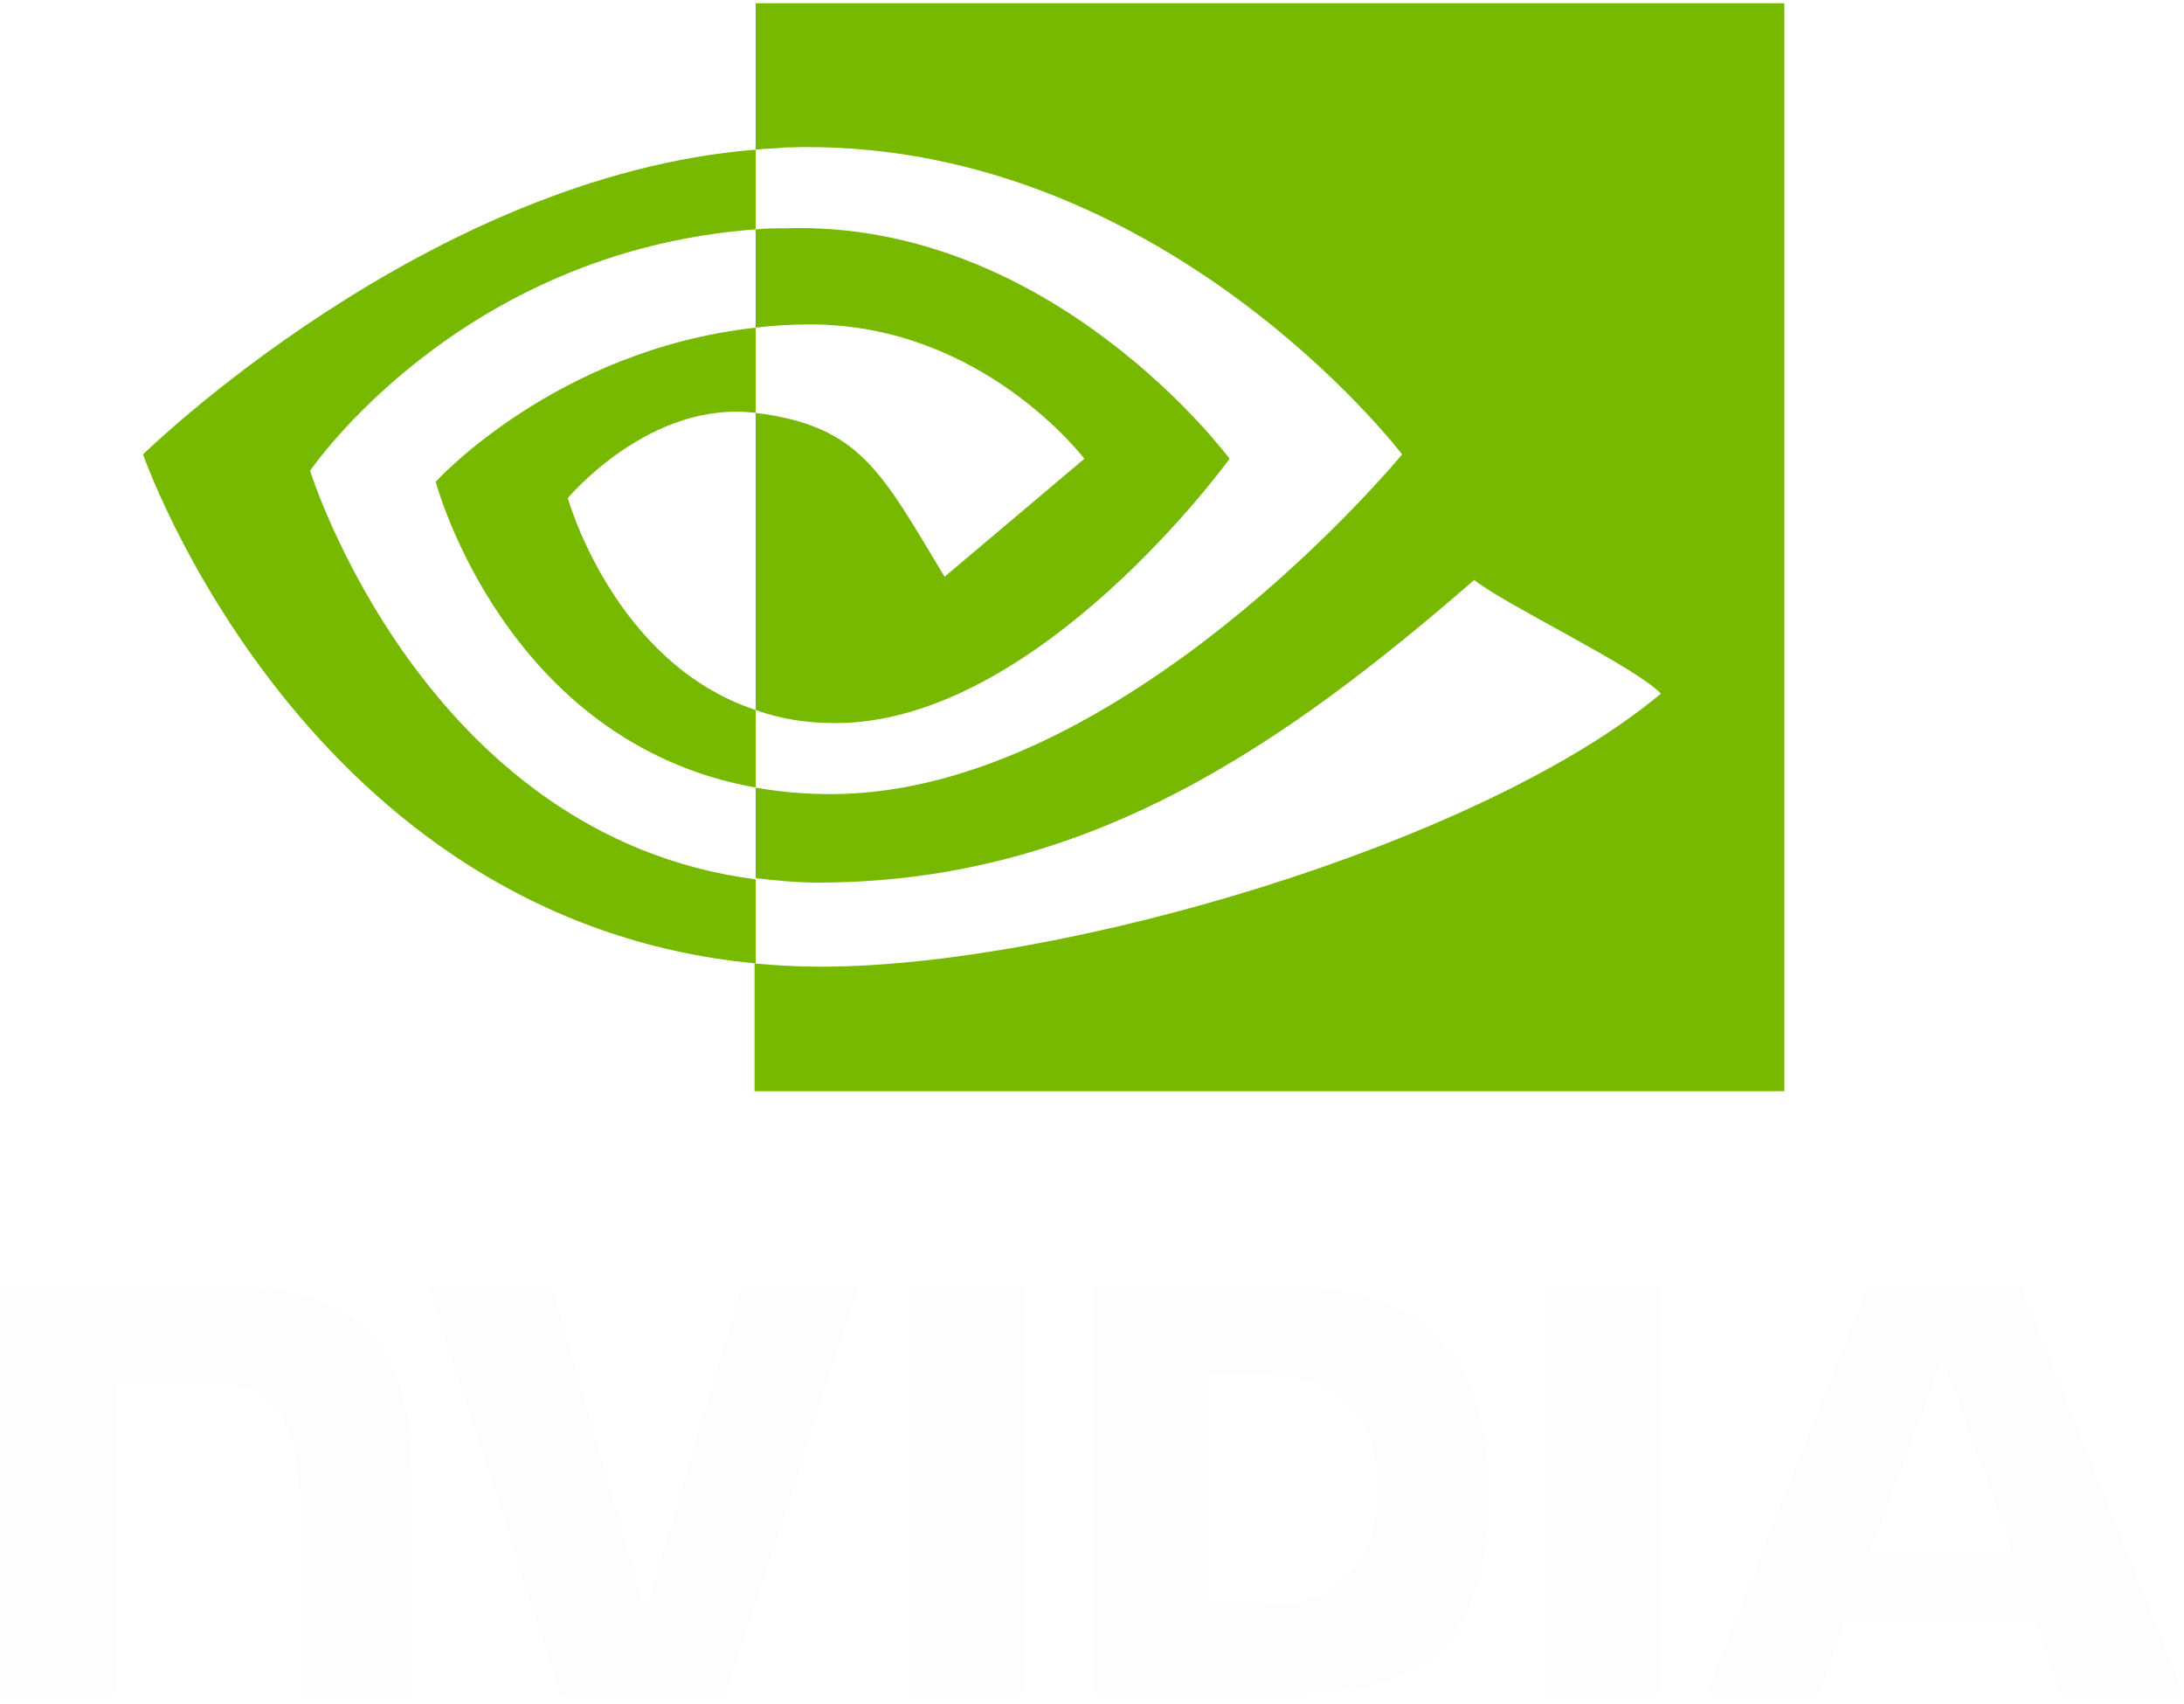
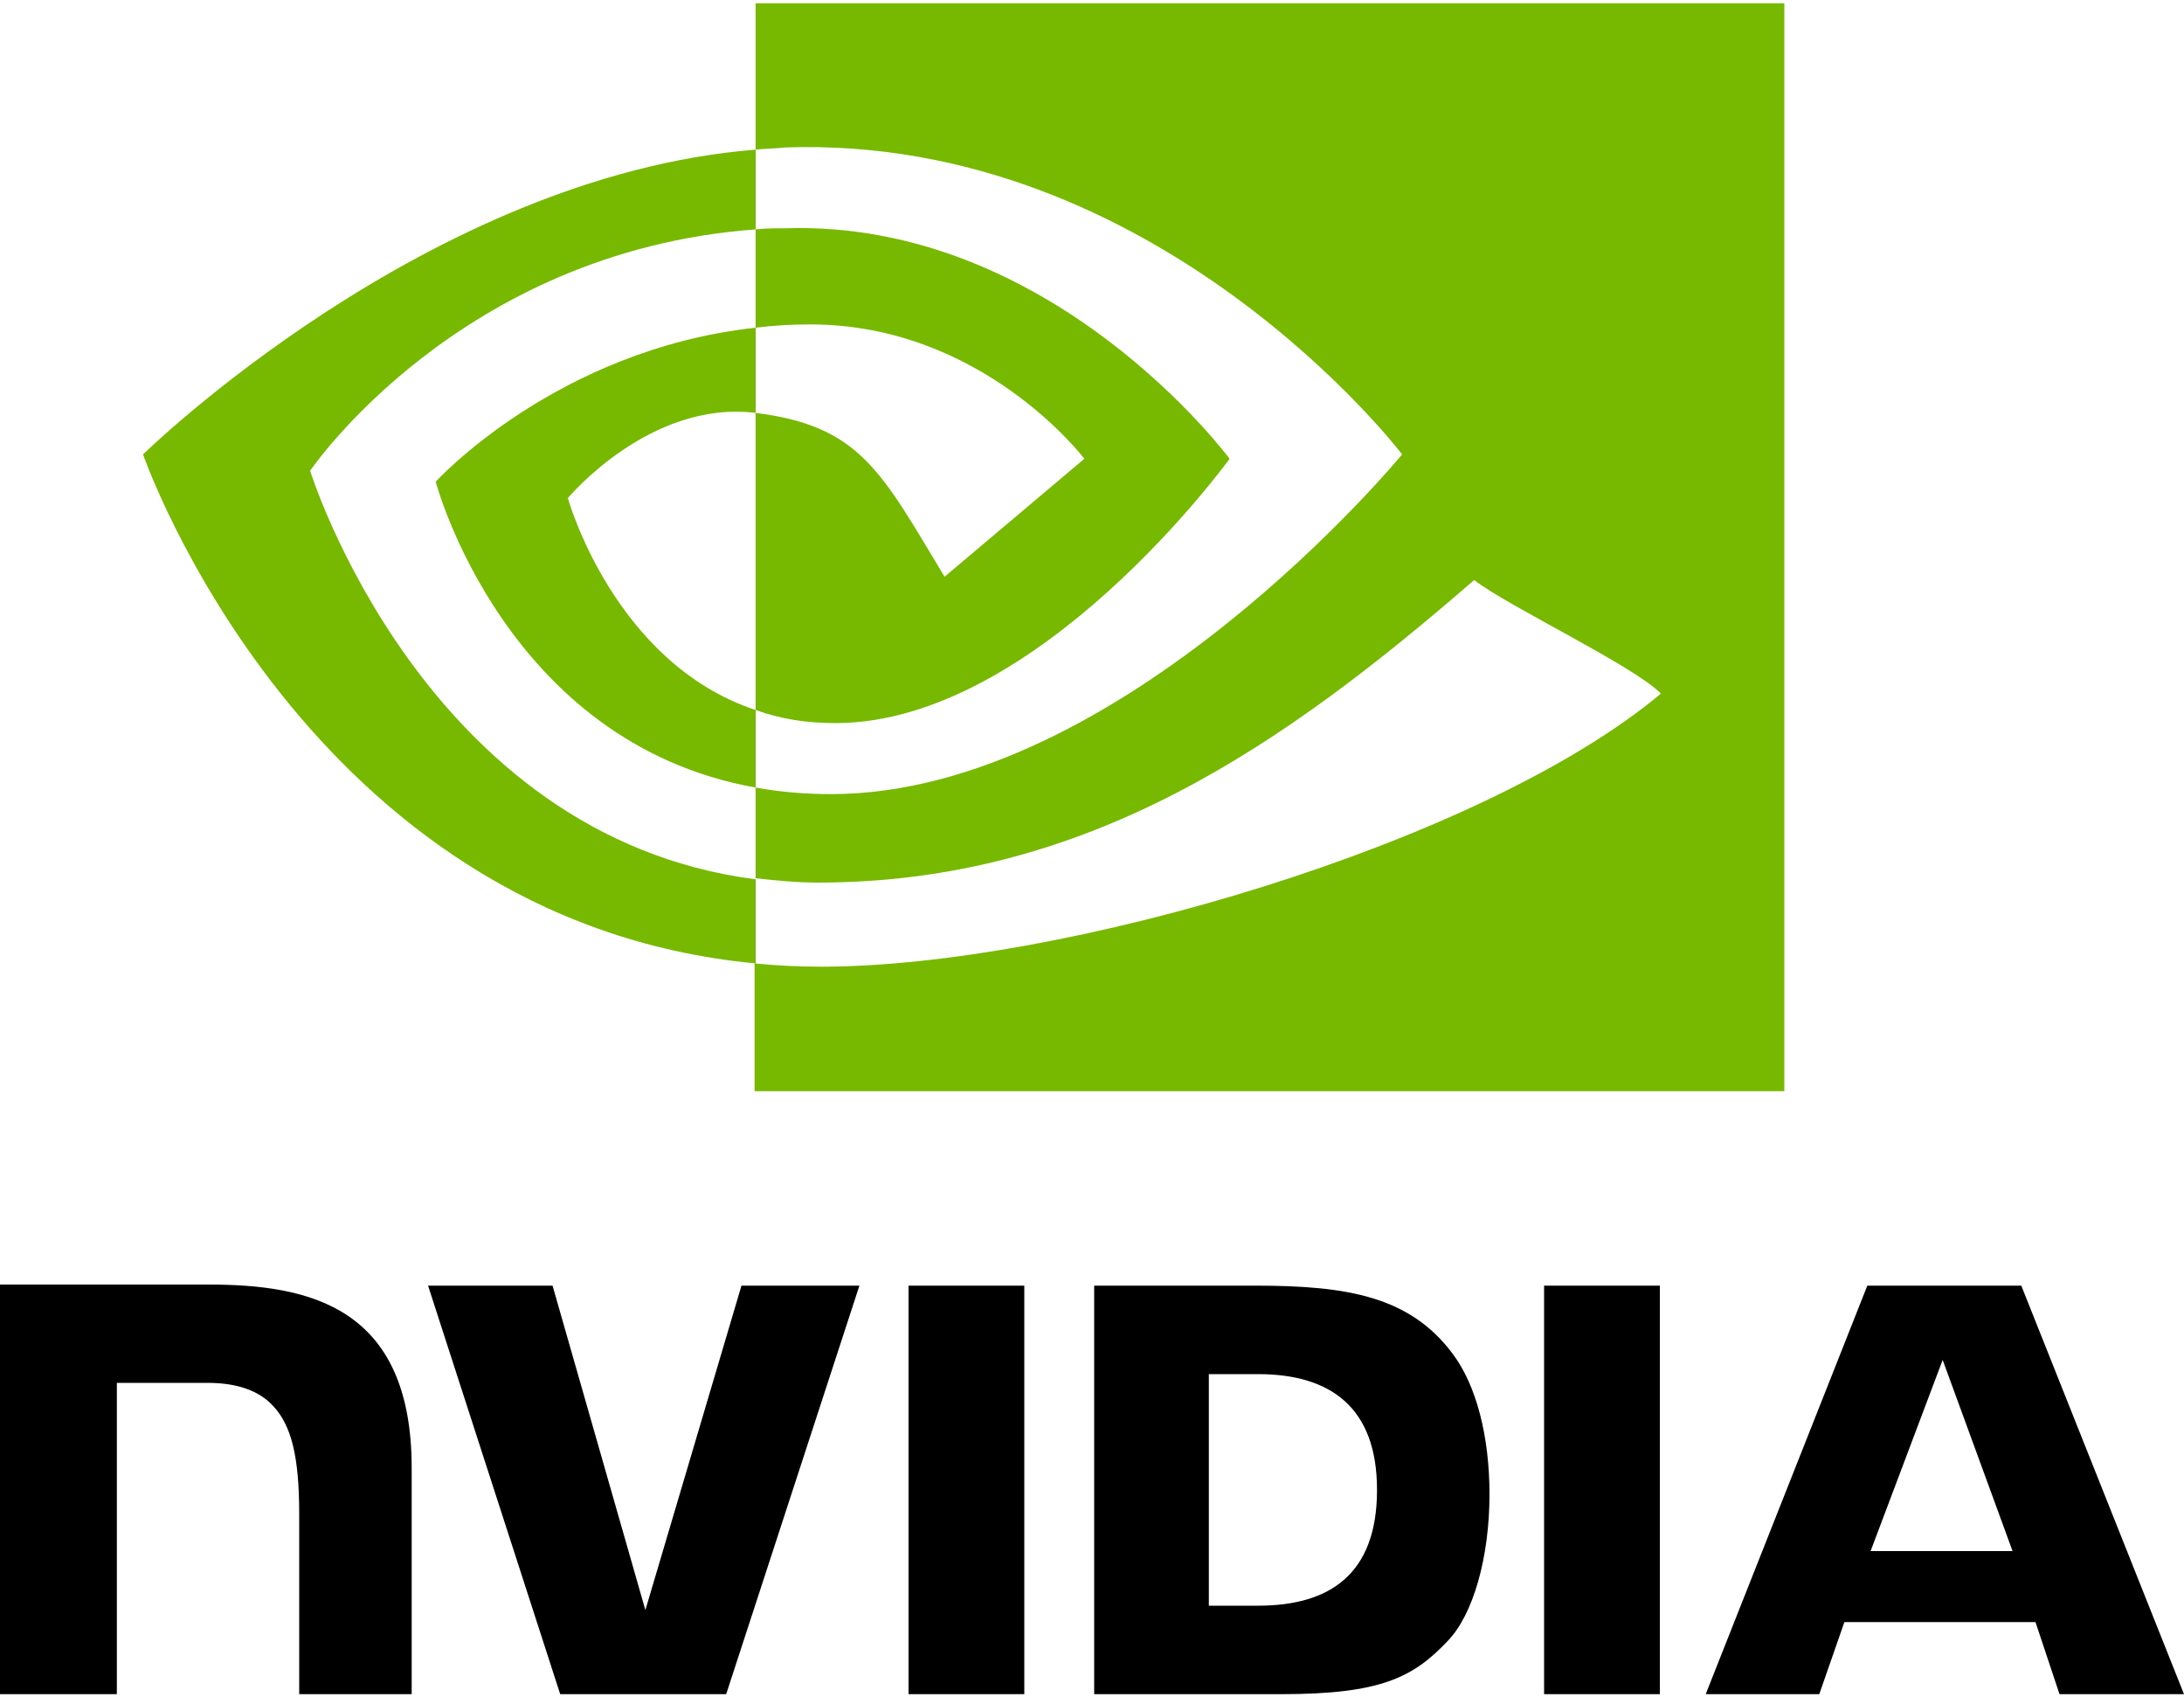
<svg xmlns="http://www.w3.org/2000/svg" version="1.1" id="Layer_1" x="0px" y="0px" viewBox="0 0 200 156" style="enable-background:new 0 0 200 156;" xml:space="preserve">
  <style type="text/css">
- 	.st0{fill-rule:evenodd;clip-rule:evenodd;fill:#FDFDFD;}
+ 	.st0{fill-rule:evenodd;clip-rule:evenodd;}
	.st1{fill-rule:evenodd;clip-rule:evenodd;fill:#76B900;}
</style>
  <g>
-     <path class="st0" d="M83.2,117.7l0,37.4h10.6v-37.4L83.2,117.7L83.2,117.7z M0,117.6v37.5h10.7v-28.5l8.3,0c2.7,0,4.7,0.7,6,2.1   c1.7,1.8,2.4,4.7,2.4,9.9v16.5h10.3v-20.7c0-14.8-9.4-16.8-18.6-16.8L0,117.6L0,117.6z M100.2,117.7v37.4h17.1   c9.1,0,12.1-1.5,15.3-4.9c2.3-2.4,3.8-7.6,3.8-13.4c0-5.3-1.2-10-3.4-12.9c-3.9-5.2-9.6-6.2-18-6.2L100.2,117.7L100.2,117.7z    M110.7,125.8h4.5c6.6,0,10.9,3,10.9,10.6c0,7.7-4.3,10.6-10.9,10.6h-4.5V125.8L110.7,125.8z M67.9,117.7l-8.8,29.7l-8.5-29.7   l-11.4,0l12.1,37.4h15.2l12.2-37.4L67.9,117.7L67.9,117.7z M141.4,155.1h10.6v-37.4l-10.6,0L141.4,155.1z M171,117.7l-14.8,37.4   h10.4l2.3-6.6h17.5l2.2,6.6H200l-14.9-37.4L171,117.7L171,117.7z M177.9,124.5l6.4,17.5h-13L177.9,124.5L177.9,124.5z" />
-     <path class="st1" d="M69.2,30v-9c0.9-0.1,1.8-0.1,2.7-0.1C96.4,20.1,112.6,42,112.6,42S95.1,66.2,76.5,66.2c-2.7,0-5.1-0.4-7.3-1.2   V37.8c9.6,1.2,11.5,5.4,17.3,15L99.3,42c0,0-9.3-12.3-25.1-12.3C72.4,29.7,70.8,29.8,69.2,30z M69.2,0.3v13.4   c0.9-0.1,1.8-0.1,2.7-0.2c34.2-1.2,56.5,28.1,56.5,28.1s-25.6,31.1-52.3,31.1c-2.4,0-4.7-0.2-6.9-0.6v8.3c1.8,0.2,3.7,0.4,5.7,0.4   c24.8,0,42.8-12.7,60.1-27.7c2.9,2.3,14.7,7.9,17.1,10.4c-16.5,13.8-55,25-76.9,25c-2,0-4.1-0.1-6.1-0.3v11.7h94.3V0.3L69.2,0.3   L69.2,0.3z M69.2,65v7.1c-23-4.1-29.3-28-29.3-28S50.9,32,69.2,30v7.8c0,0,0,0,0,0C59.5,36.6,52,45.6,52,45.6S56.2,60.7,69.2,65z    M28.4,43.1c0,0,13.6-20.1,40.8-22.1v-7.3c-30.1,2.4-56.1,27.9-56.1,27.9s14.8,42.7,56.1,46.6v-7.7C38.8,76.6,28.4,43.1,28.4,43.1z   " />
+     <path class="st0" d="M83.2,117.7v37.4h10.6v-37.4L83.2,117.7L83.2,117.7z M0,117.6v37.5h10.7v-28.5H19c2.7,0,4.7,0.7,6,2.1   c1.7,1.8,2.4,4.7,2.4,9.9v16.5h10.3v-20.7c0-14.8-9.4-16.8-18.6-16.8L0,117.6L0,117.6z M100.2,117.7v37.4h17.1   c9.1,0,12.1-1.5,15.3-4.9c2.3-2.4,3.8-7.6,3.8-13.4c0-5.3-1.2-10-3.4-12.9c-3.9-5.2-9.6-6.2-18-6.2L100.2,117.7L100.2,117.7z    M110.7,125.8h4.5c6.6,0,10.9,3,10.9,10.6c0,7.7-4.3,10.6-10.9,10.6h-4.5V125.8L110.7,125.8z M67.9,117.7l-8.8,29.7l-8.5-29.7H39.2   l12.1,37.4h15.2l12.2-37.4L67.9,117.7L67.9,117.7z M141.4,155.1H152v-37.4h-10.6V155.1z M171,117.7l-14.8,37.4h10.4l2.3-6.6h17.5   l2.2,6.6H200l-14.9-37.4L171,117.7L171,117.7z M177.9,124.5l6.4,17.5h-13L177.9,124.5L177.9,124.5z" />
+     <path class="st1" d="M69.2,30v-9c0.9-0.1,1.8-0.1,2.7-0.1C96.4,20.1,112.6,42,112.6,42S95.1,66.2,76.5,66.2c-2.7,0-5.1-0.4-7.3-1.2   V37.8c9.6,1.2,11.5,5.4,17.3,15L99.3,42c0,0-9.3-12.3-25.1-12.3C72.4,29.7,70.8,29.8,69.2,30z M69.2,0.3v13.4   c0.9-0.1,1.8-0.1,2.7-0.2c34.2-1.2,56.5,28.1,56.5,28.1s-25.6,31.1-52.3,31.1c-2.4,0-4.7-0.2-6.9-0.6v8.3c1.8,0.2,3.7,0.4,5.7,0.4   c24.8,0,42.8-12.7,60.1-27.7c2.9,2.3,14.7,7.9,17.1,10.4c-16.5,13.8-55,25-76.9,25c-2,0-4.1-0.1-6.1-0.3v11.7h94.3V0.3H69.2   L69.2,0.3z M69.2,65v7.1c-23-4.1-29.3-28-29.3-28S50.9,32,69.2,30v7.8l0,0C59.5,36.6,52,45.6,52,45.6S56.2,60.7,69.2,65z    M28.4,43.1c0,0,13.6-20.1,40.8-22.1v-7.3c-30.1,2.4-56.1,27.9-56.1,27.9s14.8,42.7,56.1,46.6v-7.7C38.8,76.6,28.4,43.1,28.4,43.1z   " />
  </g>
</svg>
